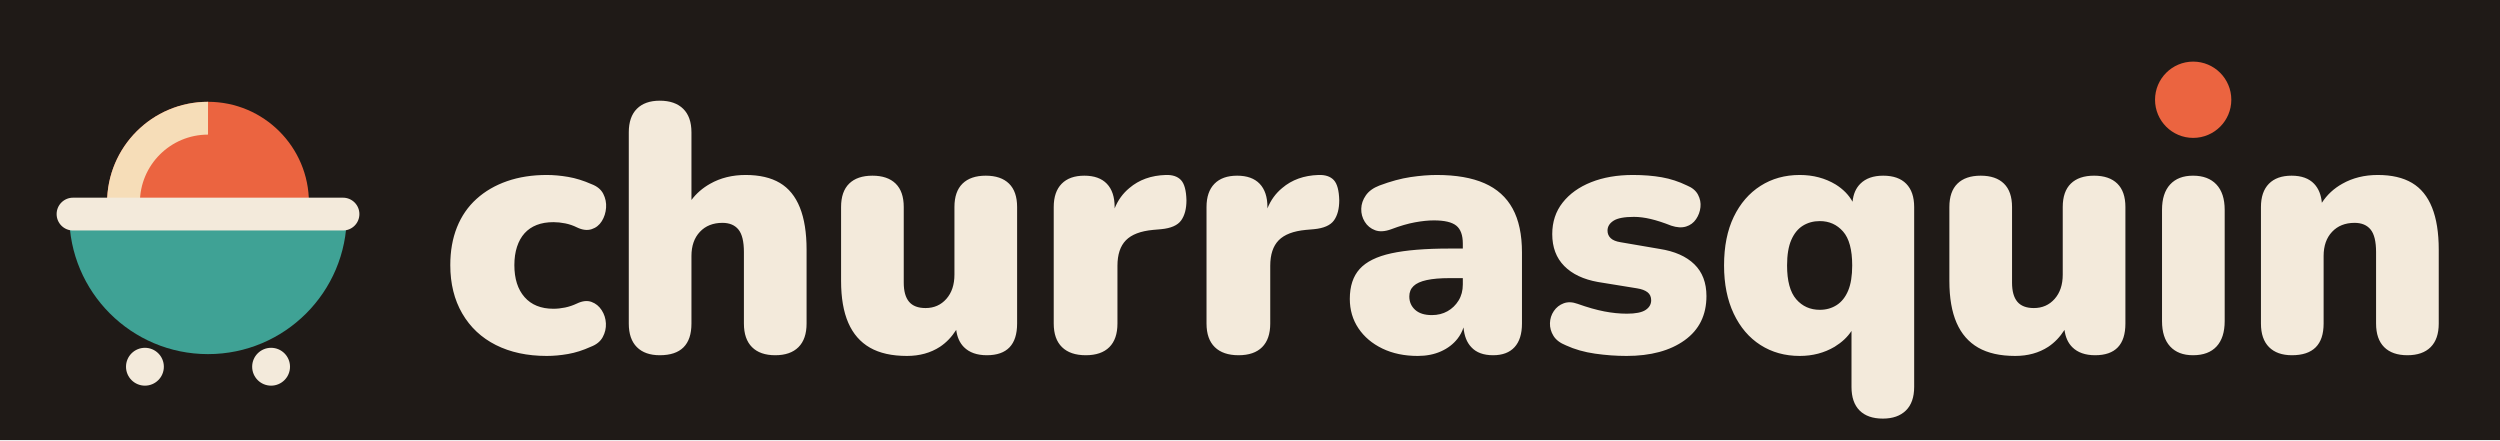
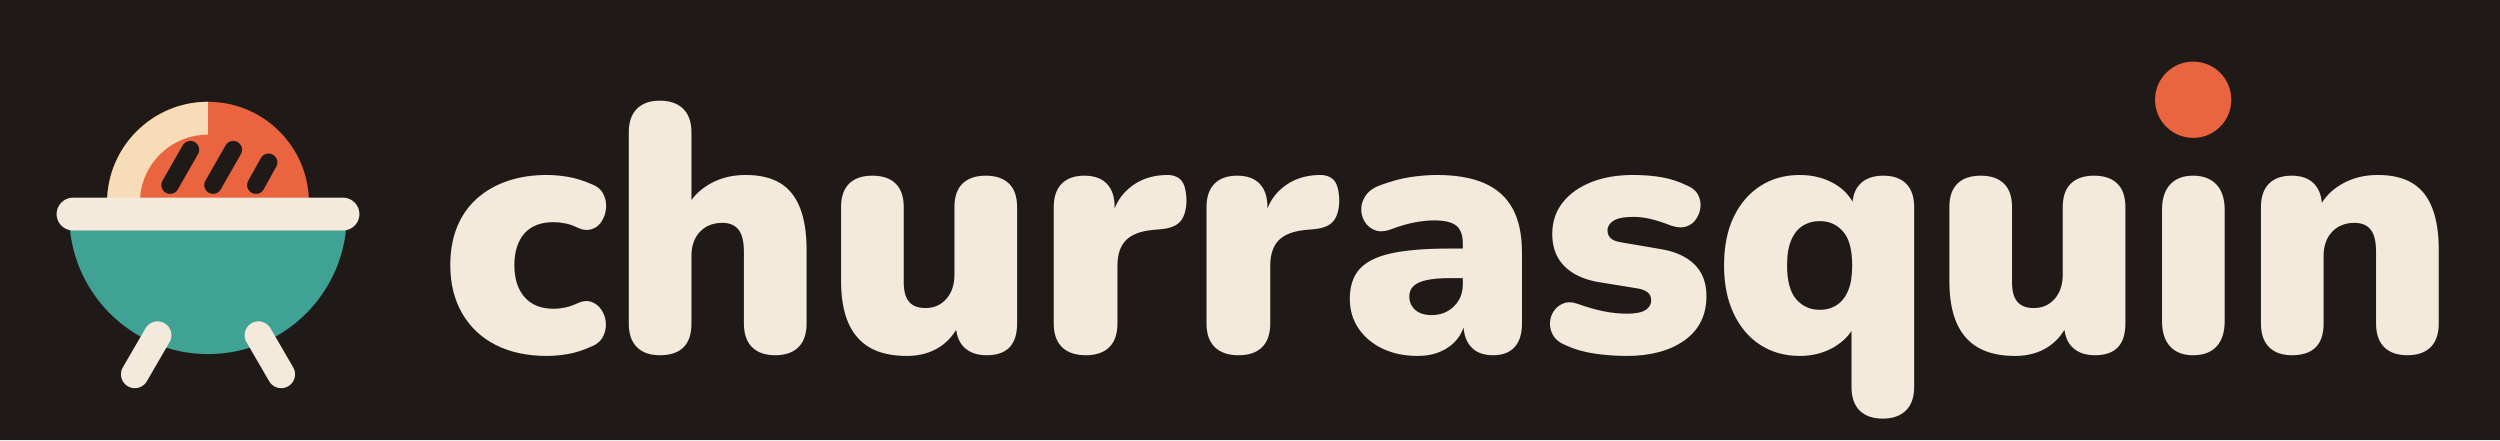
<svg xmlns="http://www.w3.org/2000/svg" viewBox="-30 -240 1704.24 300">
  <rect x="-30" y="-240" width="1704.24" height="300" fill="#1F1A17" />
  <g transform="translate(0 -205) scale(8.6)">
    <g>
      <path d="M2 13h22a11 11 0 0 1-22 0Z" fill="#3FA295" />
      <path d="M5 12a8 8 0 0 1 16 0Z" fill="#EB6440" />
      <path d="M5 12a8 8 0 0 1 8-8v2.6a5.4 5.4 0 0 0-5.4 5.4Z" fill="#F6DDB8" />
+       <path d="M10 10.6l1.6-2.8M13.4 10.6 15 7.8M16.8 10.6l1-1.8" stroke="#1F1A17" stroke-width="1.4" stroke-linecap="round" />
      <rect x="1" y="11.6" width="24" height="2.6" rx="1.3" fill="#F3EADB" />
-       <circle cx="8" cy="25" r="1.5" fill="#F3EADB" />
-       <circle cx="18" cy="25" r="1.5" fill="#F3EADB" />
+       <path d="M9 22.5 7.2 25.6M17 22.5l1.8 3.1" stroke="#F3EADB" stroke-width="2.2" stroke-linecap="round" />
    </g>
  </g>
  <g transform="translate(270 0)">
    <path d="M72.72 2.64Q52.80 2.64 38.04-4.80Q23.28-12.24 15.12-26.28Q6.96-40.32 6.96-59.28Q6.96-73.68 11.52-85.08Q16.08-96.48 24.84-104.40Q33.60-112.32 45.72-116.52Q57.84-120.72 72.72-120.72Q79.68-120.72 87.36-119.40Q95.04-118.08 103.20-114.48Q108.96-112.32 111.24-107.88Q113.52-103.44 113.16-98.40Q112.80-93.36 110.28-89.28Q107.76-85.20 103.32-83.76Q98.88-82.32 93.36-84.96Q89.52-86.88 85.32-87.72Q81.12-88.56 77.28-88.56Q70.80-88.56 65.88-86.64Q60.96-84.72 57.60-81Q54.24-77.28 52.44-71.76Q50.64-66.24 50.64-59.28Q50.64-45.36 57.60-37.44Q64.56-29.52 77.28-29.52Q81.12-29.52 85.20-30.36Q89.28-31.20 93.36-33.12Q98.88-35.76 103.20-34.20Q107.52-32.64 110.16-28.56Q112.80-24.48 113.04-19.56Q113.28-14.64 110.88-10.20Q108.48-5.76 102.72-3.60Q94.80 0 87.24 1.32Q79.68 2.64 72.72 2.64M149.76 2.16Q139.68 2.16 134.16-3.36Q128.64-8.88 128.64-19.44L128.64-149.76Q128.64-160.32 134.16-165.84Q139.68-171.36 149.76-171.36Q160.08-171.36 165.72-165.84Q171.36-160.32 171.36-149.76L171.36-103.68Q176.40-110.40 184.08-114.72Q194.64-120.72 208.32-120.72Q222.48-120.72 231.60-115.32Q240.72-109.92 245.28-98.52Q249.84-87.12 249.84-69.84L249.84-19.44Q249.84-8.88 244.32-3.36Q238.80 2.16 228.48 2.16Q218.16 2.16 212.64-3.36Q207.12-8.88 207.12-19.44L207.12-68.16Q207.12-78.96 203.40-83.52Q199.68-88.08 192.48-88.08Q182.88-88.08 177.12-81.96Q171.36-75.84 171.36-65.52L171.36-19.44Q171.36 2.16 149.76 2.16M318.24 2.64Q302.88 2.64 293.04-3Q283.20-8.64 278.28-19.92Q273.36-31.20 273.36-48.48L273.36-98.88Q273.36-109.44 278.88-114.84Q284.40-120.24 294.72-120.24Q305.04-120.24 310.56-114.84Q316.08-109.44 316.08-98.88L316.08-47.28Q316.08-38.64 319.68-34.32Q323.28-30 330.96-30Q339.60-30 345.12-36.24Q350.64-42.48 350.64-52.80L350.64-98.88Q350.64-109.44 356.16-114.84Q361.68-120.24 372-120.24Q382.32-120.24 387.84-114.84Q393.36-109.44 393.36-98.88L393.36-19.44Q393.36 2.16 372.72 2.16Q362.64 2.16 357.12-3.36Q352.80-7.68 351.84-15.12Q347.28-7.92 340.80-3.60Q331.20 2.64 318.24 2.64M440.16 2.16Q429.60 2.16 423.96-3.36Q418.32-8.88 418.32-19.44L418.32-98.88Q418.32-109.20 423.72-114.72Q429.12-120.24 439.20-120.24Q449.28-120.24 454.56-114.72Q459.84-109.20 459.84-98.88L459.84-97.92Q463.20-106.32 469.92-111.84Q479.76-120.24 494.64-120.72Q501.60-120.96 505.08-117.24Q508.56-113.52 508.80-103.44Q508.80-94.80 505.20-89.76Q501.60-84.72 491.52-83.76L486-83.28Q473.28-82.08 467.52-76.20Q461.76-70.32 461.76-58.80L461.76-19.44Q461.76-8.88 456.24-3.36Q450.72 2.16 440.16 2.16M544.32 2.16Q533.76 2.16 528.12-3.36Q522.48-8.88 522.48-19.44L522.48-98.88Q522.48-109.20 527.88-114.72Q533.28-120.24 543.36-120.24Q553.44-120.24 558.72-114.72Q564-109.20 564-98.88L564-97.92Q567.36-106.32 574.08-111.84Q583.92-120.24 598.80-120.72Q605.76-120.96 609.24-117.24Q612.72-113.52 612.96-103.44Q612.96-94.80 609.36-89.76Q605.76-84.72 595.68-83.76L590.16-83.28Q577.44-82.08 571.68-76.20Q565.92-70.32 565.92-58.80L565.92-19.44Q565.92-8.88 560.40-3.36Q554.88 2.16 544.32 2.16M666.48 2.64Q652.80 2.64 642.36-2.40Q631.92-7.44 626.04-16.20Q620.16-24.96 620.16-36.24Q620.16-49.20 626.88-56.64Q633.60-64.08 648.48-67.32Q663.36-70.56 688.08-70.56L697.20-70.56L697.20-73.92Q697.20-82.56 692.76-86.16Q688.32-89.76 677.52-89.76Q671.76-89.76 664.56-88.44Q657.36-87.12 648.48-83.76Q642-81.36 637.44-83.04Q632.88-84.72 630.36-88.80Q627.84-92.88 627.96-97.68Q628.08-102.48 631.08-106.80Q634.08-111.12 640.32-113.52Q651.84-117.84 661.56-119.28Q671.28-120.72 679.44-120.72Q699.12-120.72 711.96-115.08Q724.80-109.44 731.16-97.80Q737.52-86.16 737.52-67.92L737.52-19.44Q737.52-8.88 732.48-3.36Q727.44 2.16 717.84 2.16Q708 2.16 702.96-3.36Q698.40-8.16 697.68-16.80Q696.24-12.48 693.60-9.12Q689.28-3.60 682.32-0.48Q675.36 2.64 666.48 2.64M697.20-46.08L697.20-50.40L688.08-50.40Q678.72-50.40 672.60-49.08Q666.48-47.76 663.60-45Q660.72-42.24 660.72-37.92Q660.72-32.40 664.68-28.80Q668.64-25.20 676.08-25.20Q682.08-25.20 686.76-27.84Q691.44-30.48 694.32-35.16Q697.20-39.84 697.20-46.08M808.80 2.64Q798.24 2.64 787.32 1.08Q776.40-0.48 767.52-4.56Q761.52-6.96 759-11.04Q756.48-15.12 756.60-19.68Q756.72-24.24 759.24-27.96Q761.76-31.68 765.96-33.24Q770.16-34.80 775.44-32.88Q785.52-29.28 793.56-27.72Q801.60-26.16 809.04-26.16Q817.92-26.16 821.76-28.68Q825.60-31.20 825.60-35.28Q825.60-38.88 823.08-40.80Q820.56-42.72 816-43.44L789.36-47.76Q774.48-50.40 766.32-58.68Q758.16-66.96 758.16-80.40Q758.16-92.88 765.24-101.88Q772.32-110.88 784.68-115.80Q797.04-120.72 813.12-120.72Q823.92-120.72 832.80-119.16Q841.68-117.60 850.08-113.52Q855.36-111.36 857.52-107.28Q859.68-103.20 859.20-98.76Q858.72-94.32 856.20-90.60Q853.68-86.88 849.36-85.56Q845.04-84.24 839.28-86.16Q831.36-89.28 825.24-90.72Q819.12-92.16 813.84-92.16Q804-92.16 799.92-89.52Q795.84-86.88 795.84-82.80Q795.84-79.68 798-77.64Q800.16-75.60 804.72-74.88L831.36-70.32Q846.72-67.92 855-59.88Q863.28-51.84 863.28-38.16Q863.28-18.72 848.40-8.04Q833.52 2.64 808.80 2.64M983.52 45.36Q973.20 45.36 967.68 39.84Q962.16 34.32 962.16 23.76L962.16-14.40Q958.08-8.16 950.64-3.60Q940.08 2.64 926.88 2.64Q911.76 2.64 900.12-4.80Q888.48-12.24 881.88-26.16Q875.28-40.08 875.28-59.04Q875.28-78.48 881.88-92.16Q888.48-105.84 900.12-113.28Q911.76-120.72 926.88-120.72Q940.56-120.72 951.36-114.24Q959.04-109.44 962.88-102.48Q963.60-110.16 968.16-114.72Q973.68-120.24 983.76-120.24Q994.08-120.24 999.48-114.72Q1004.88-109.20 1004.88-98.88L1004.88 23.76Q1004.88 34.32 999.24 39.84Q993.60 45.36 983.52 45.36M940.56-28.80Q947.04-28.80 952.08-32.04Q957.12-35.28 959.88-41.88Q962.64-48.48 962.64-59.04Q962.64-75.12 956.40-82.20Q950.16-89.28 940.56-89.28Q934.08-89.28 929.04-86.16Q924-83.04 921.12-76.44Q918.24-69.84 918.24-59.04Q918.24-43.20 924.48-36Q930.72-28.80 940.56-28.80M1073.76 2.64Q1058.40 2.64 1048.56-3Q1038.72-8.64 1033.80-19.92Q1028.88-31.20 1028.88-48.48L1028.88-98.88Q1028.88-109.44 1034.40-114.84Q1039.92-120.24 1050.24-120.24Q1060.56-120.24 1066.08-114.84Q1071.60-109.44 1071.60-98.88L1071.60-47.28Q1071.60-38.64 1075.20-34.32Q1078.80-30 1086.48-30Q1095.12-30 1100.64-36.24Q1106.16-42.48 1106.16-52.80L1106.16-98.88Q1106.16-109.44 1111.68-114.84Q1117.20-120.24 1127.52-120.24Q1137.84-120.24 1143.36-114.84Q1148.88-109.44 1148.88-98.88L1148.88-19.44Q1148.88 2.16 1128.24 2.16Q1118.16 2.16 1112.64-3.36Q1108.32-7.68 1107.36-15.12Q1102.80-7.92 1096.32-3.60Q1086.72 2.64 1073.76 2.64M1194.96 2.16Q1184.88 2.16 1179.36-3.84Q1173.84-9.84 1173.84-21.12L1173.84-96.96Q1173.84-108.24 1179.36-114.24Q1184.88-120.24 1194.96-120.24Q1205.28-120.24 1210.92-114.24Q1216.56-108.24 1216.56-96.96L1216.56-21.12Q1216.56-9.84 1211.04-3.84Q1205.52 2.16 1194.96 2.16M1262.40 2.16Q1252.32 2.16 1246.80-3.36Q1241.28-8.88 1241.28-19.44L1241.28-98.88Q1241.28-109.20 1246.68-114.72Q1252.08-120.24 1262.16-120.24Q1272.24-120.24 1277.52-114.72Q1282.08-109.92 1282.80-101.76Q1288.08-109.92 1296.72-114.72Q1307.28-120.72 1320.96-120.72Q1335.12-120.72 1344.24-115.32Q1353.36-109.92 1357.92-98.52Q1362.48-87.12 1362.48-69.84L1362.48-19.44Q1362.48-8.88 1356.96-3.36Q1351.44 2.16 1341.12 2.16Q1330.80 2.16 1325.28-3.36Q1319.76-8.88 1319.76-19.44L1319.76-68.16Q1319.76-78.96 1316.04-83.52Q1312.32-88.08 1305.12-88.08Q1295.52-88.08 1289.76-81.96Q1284-75.84 1284-65.52L1284-19.44Q1284 2.16 1262.40 2.16" fill="#F3EADB" />
    <circle cx="1195.08" cy="-172" r="26" fill="#EB6440" />
  </g>
</svg>
